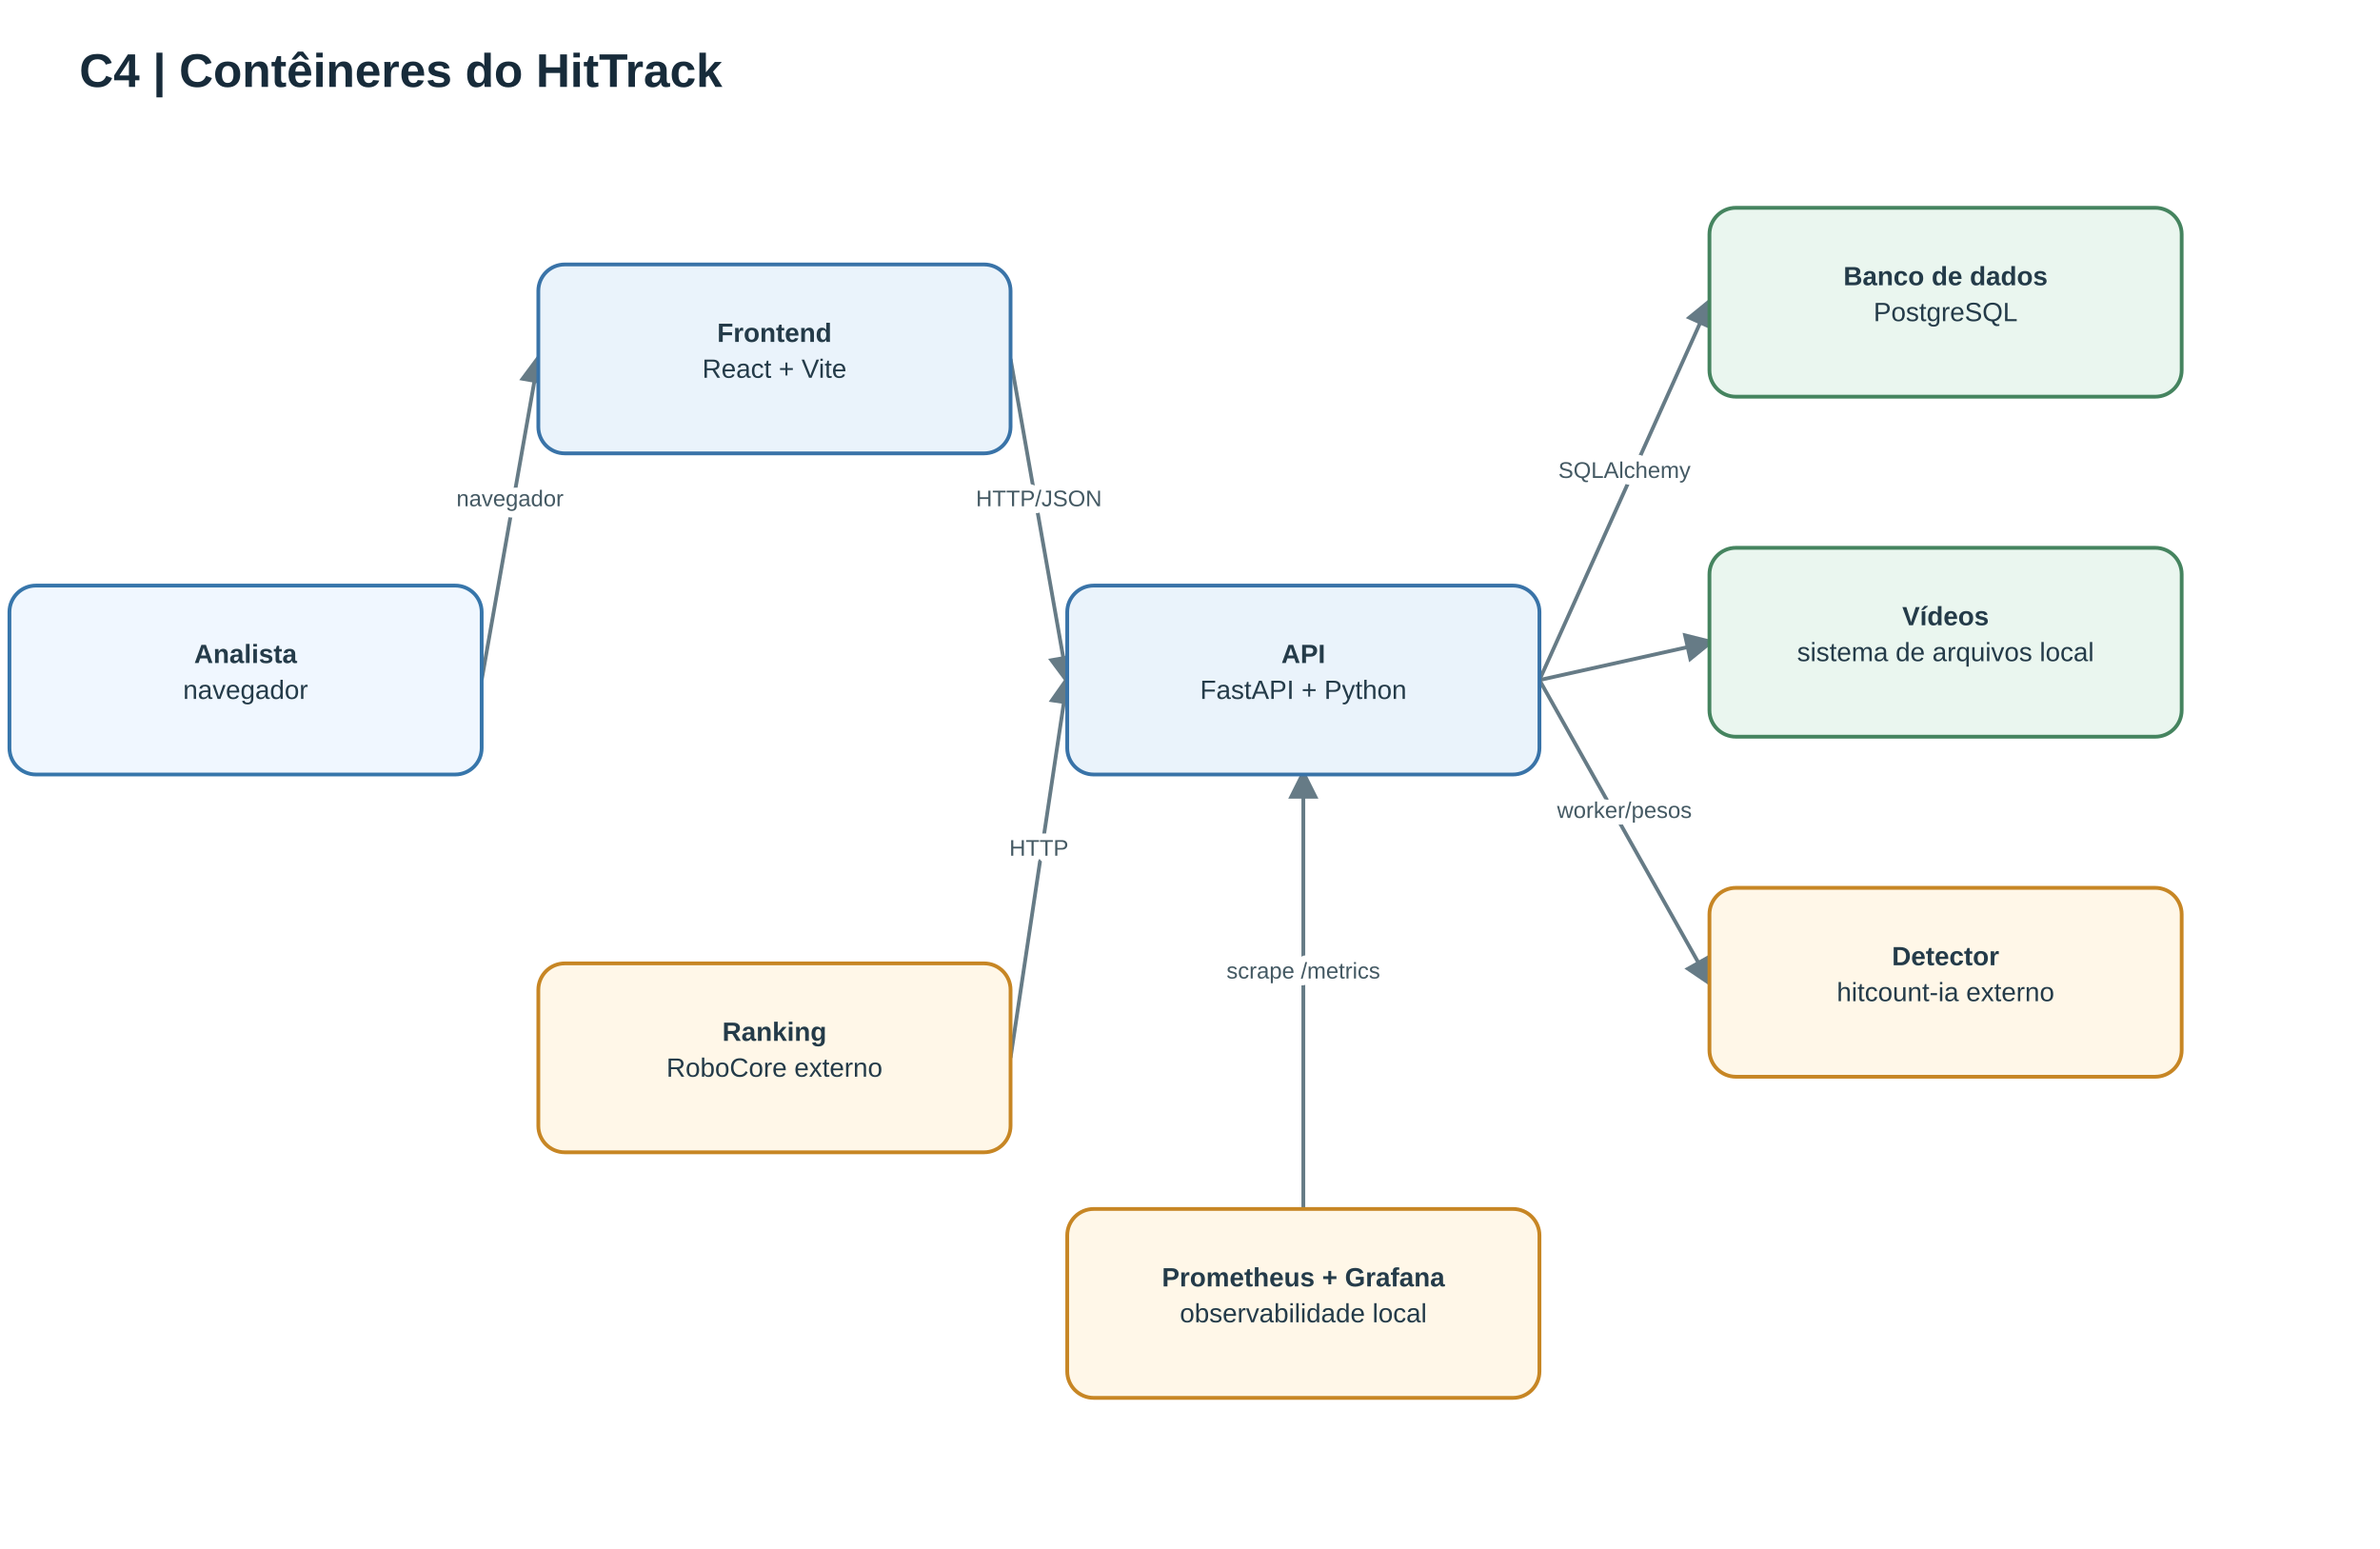
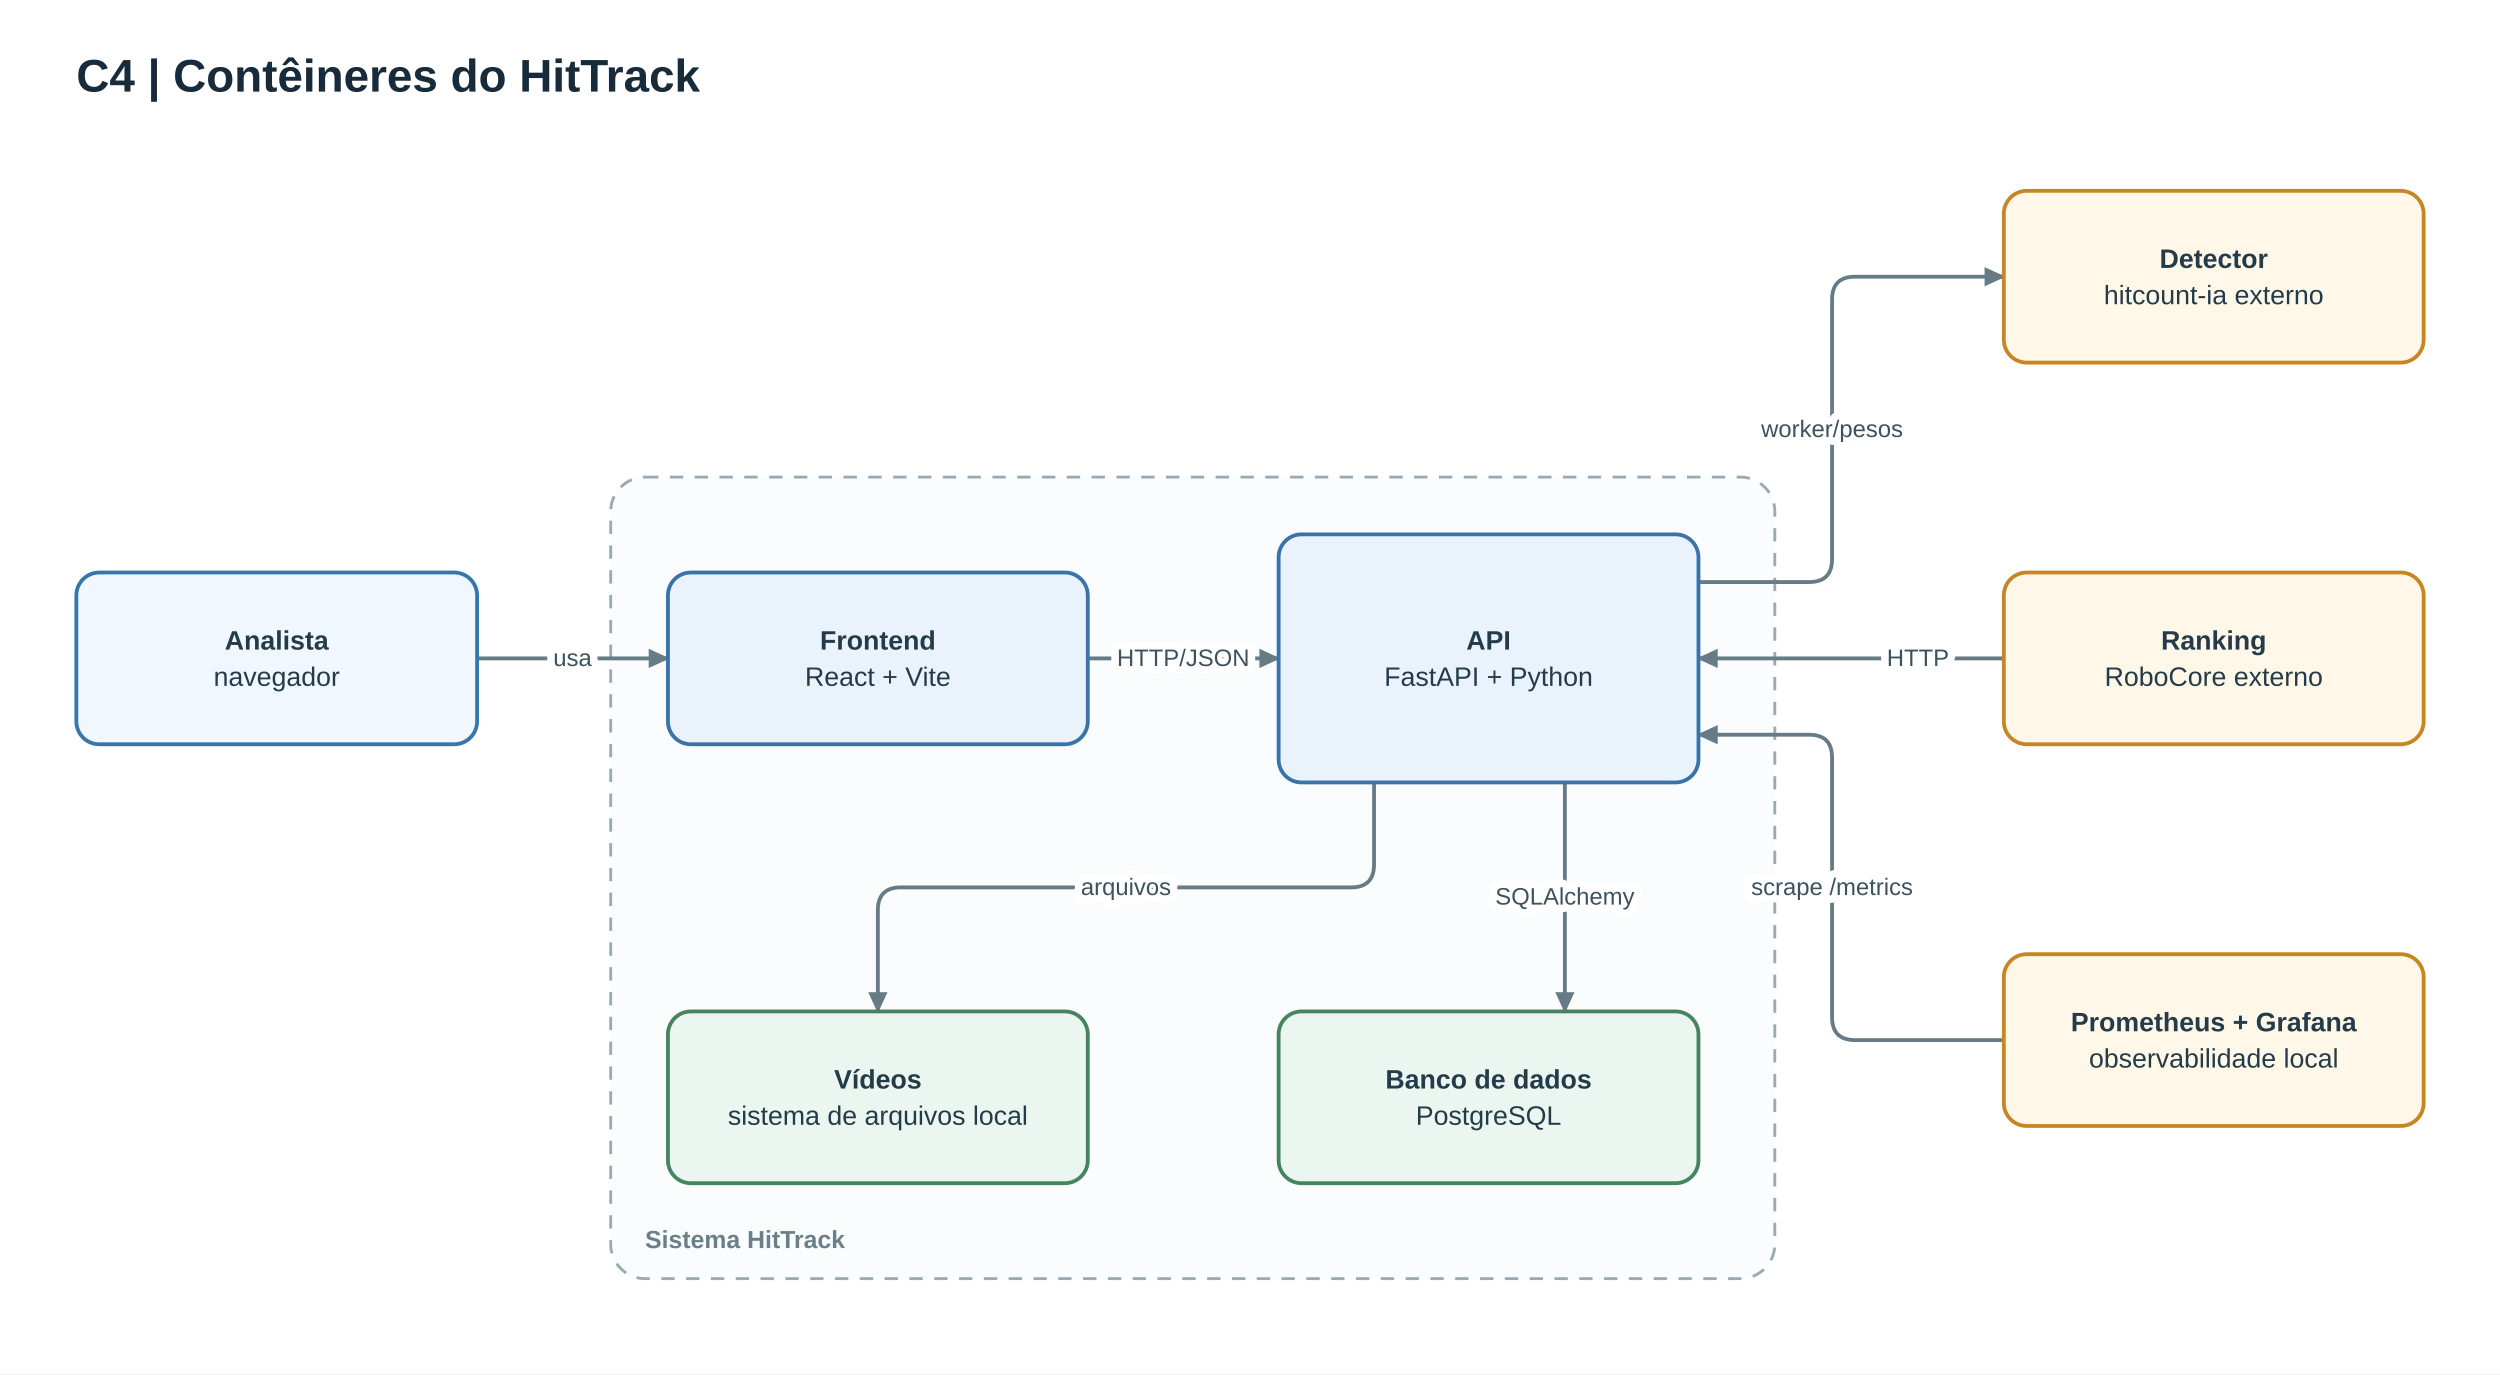
- <svg xmlns="http://www.w3.org/2000/svg" viewBox="0 0 1260 820" role="img" aria-labelledby="title desc">
+ <svg xmlns="http://www.w3.org/2000/svg" width="1310" height="720" viewBox="0 0 1310 720" role="img" aria-labelledby="title desc">
  <defs>
-     <marker id="arrow" viewBox="0 0 10 10" refX="8" refY="5" markerWidth="8" markerHeight="8" orient="auto-start-reverse">
-       <path d="M 0 0 L 10 5 L 0 10 z" fill="#667b86" />
+     <marker id="arrow" viewBox="0 0 12 12" refX="11" refY="6" markerWidth="11" markerHeight="11" markerUnits="userSpaceOnUse" orient="auto-start-reverse">
+       <path d="M 0 0.5 L 12 6 L 0 11.5 z" fill="#667b86" />
+     </marker>
+     <marker id="er-one" viewBox="0 0 20 20" refX="0" refY="10" markerWidth="20" markerHeight="20" markerUnits="userSpaceOnUse" orient="auto">
+       <path d="M 8 2 V 18 M 13 2 V 18" stroke="#667b86" stroke-width="2" fill="none" />
+     </marker>
+     <marker id="er-many" viewBox="0 0 20 20" refX="20" refY="10" markerWidth="20" markerHeight="20" markerUnits="userSpaceOnUse" orient="auto">
+       <path d="M 4 10 L 20 2 M 4 10 L 20 18 M 4 10 H 20 M 3 2 V 18" stroke="#667b86" stroke-width="2" fill="none" />
    </marker>
  </defs>
  <rect width="100%" height="100%" fill="#ffffff" />
-   <text x="42" y="46" font-family="Arial, sans-serif" font-size="25" font-weight="700" fill="#172b3a">C4 | Contêineres do HitTrack</text>
-   <path d="M 255 360 L 285 190" fill="none" stroke="#667b86" stroke-width="2" marker-end="url(#arrow)" />
-   <text x="270" y="268" text-anchor="middle" font-family="Arial, sans-serif" font-size="12" fill="#445963" paint-order="stroke" stroke="#ffffff" stroke-width="7" stroke-linejoin="round">navegador</text>
-   <path d="M 535 190 L 565 360" fill="none" stroke="#667b86" stroke-width="2" marker-end="url(#arrow)" />
-   <text x="550" y="268" text-anchor="middle" font-family="Arial, sans-serif" font-size="12" fill="#445963" paint-order="stroke" stroke="#ffffff" stroke-width="7" stroke-linejoin="round">HTTP/JSON</text>
-   <path d="M 815 360 L 905 160" fill="none" stroke="#667b86" stroke-width="2" marker-end="url(#arrow)" />
-   <text x="860" y="253" text-anchor="middle" font-family="Arial, sans-serif" font-size="12" fill="#445963" paint-order="stroke" stroke="#ffffff" stroke-width="7" stroke-linejoin="round">SQLAlchemy</text>
-   <path d="M 815 360 L 905 340" fill="none" stroke="#667b86" stroke-width="2" marker-end="url(#arrow)" />
-   <path d="M 815 360 L 905 520" fill="none" stroke="#667b86" stroke-width="2" marker-end="url(#arrow)" />
-   <text x="860" y="433" text-anchor="middle" font-family="Arial, sans-serif" font-size="12" fill="#445963" paint-order="stroke" stroke="#ffffff" stroke-width="7" stroke-linejoin="round">worker/pesos</text>
-   <path d="M 535 560 L 565 360" fill="none" stroke="#667b86" stroke-width="2" marker-end="url(#arrow)" />
-   <text x="550" y="453" text-anchor="middle" font-family="Arial, sans-serif" font-size="12" fill="#445963" paint-order="stroke" stroke="#ffffff" stroke-width="7" stroke-linejoin="round">HTTP</text>
-   <path d="M 690 640 L 690 410" fill="none" stroke="#667b86" stroke-width="2" marker-end="url(#arrow)" />
-   <text x="690" y="518" text-anchor="middle" font-family="Arial, sans-serif" font-size="12" fill="#445963" paint-order="stroke" stroke="#ffffff" stroke-width="7" stroke-linejoin="round">scrape /metrics</text>
-   <rect x="5" y="310" width="250" height="100" rx="14" fill="#f0f7ff" stroke="#3776ab" stroke-width="2" />
-   <text x="130" y="351" text-anchor="middle" font-family="Arial, sans-serif" font-size="14" font-weight="700" fill="#243b49">Analista</text>
-   <text x="130" y="370" text-anchor="middle" font-family="Arial, sans-serif" font-size="14" font-weight="400" fill="#243b49">navegador</text>
-   <rect x="285" y="140" width="250" height="100" rx="14" fill="#eaf3fb" stroke="#3973a8" stroke-width="2" />
-   <text x="410" y="181" text-anchor="middle" font-family="Arial, sans-serif" font-size="14" font-weight="700" fill="#243b49">Frontend</text>
-   <text x="410" y="200" text-anchor="middle" font-family="Arial, sans-serif" font-size="14" font-weight="400" fill="#243b49">React + Vite</text>
-   <rect x="565" y="310" width="250" height="100" rx="14" fill="#eaf3fb" stroke="#3973a8" stroke-width="2" />
-   <text x="690" y="351" text-anchor="middle" font-family="Arial, sans-serif" font-size="14" font-weight="700" fill="#243b49">API</text>
-   <text x="690" y="370" text-anchor="middle" font-family="Arial, sans-serif" font-size="14" font-weight="400" fill="#243b49">FastAPI + Python</text>
-   <rect x="905" y="110" width="250" height="100" rx="14" fill="#eaf6ef" stroke="#45845f" stroke-width="2" />
-   <text x="1030" y="151" text-anchor="middle" font-family="Arial, sans-serif" font-size="14" font-weight="700" fill="#243b49">Banco de dados</text>
-   <text x="1030" y="170" text-anchor="middle" font-family="Arial, sans-serif" font-size="14" font-weight="400" fill="#243b49">PostgreSQL</text>
-   <rect x="905" y="290" width="250" height="100" rx="14" fill="#eaf6ef" stroke="#45845f" stroke-width="2" />
-   <text x="1030" y="331" text-anchor="middle" font-family="Arial, sans-serif" font-size="14" font-weight="700" fill="#243b49">Vídeos</text>
-   <text x="1030" y="350" text-anchor="middle" font-family="Arial, sans-serif" font-size="14" font-weight="400" fill="#243b49">sistema de arquivos local</text>
-   <rect x="905" y="470" width="250" height="100" rx="14" fill="#fff7e8" stroke="#c78624" stroke-width="2" />
-   <text x="1030" y="511" text-anchor="middle" font-family="Arial, sans-serif" font-size="14" font-weight="700" fill="#243b49">Detector</text>
-   <text x="1030" y="530" text-anchor="middle" font-family="Arial, sans-serif" font-size="14" font-weight="400" fill="#243b49">hitcount-ia externo</text>
-   <rect x="285" y="510" width="250" height="100" rx="14" fill="#fff7e8" stroke="#c78624" stroke-width="2" />
-   <text x="410" y="551" text-anchor="middle" font-family="Arial, sans-serif" font-size="14" font-weight="700" fill="#243b49">Ranking</text>
-   <text x="410" y="570" text-anchor="middle" font-family="Arial, sans-serif" font-size="14" font-weight="400" fill="#243b49">RoboCore externo</text>
-   <rect x="565" y="640" width="250" height="100" rx="14" fill="#fff7e8" stroke="#c78624" stroke-width="2" />
-   <text x="690" y="681" text-anchor="middle" font-family="Arial, sans-serif" font-size="14" font-weight="700" fill="#243b49">Prometheus + Grafana</text>
-   <text x="690" y="700" text-anchor="middle" font-family="Arial, sans-serif" font-size="14" font-weight="400" fill="#243b49">observabilidade local</text>
+   <text x="40" y="48" font-family="Arial, Helvetica, sans-serif" font-size="24" font-weight="700" fill="#172b3a">C4 | Contêineres do HitTrack</text>
+   <rect x="320" y="250" width="610" height="420" rx="18" fill="#fafcfe" stroke="#9aaab4" stroke-width="1.5" stroke-dasharray="7 6" />
+   <text x="338" y="654" font-family="Arial, Helvetica, sans-serif" font-size="13" font-weight="700" fill="#6b7f8a">Sistema HitTrack</text>
+   <path d="M 250 345 L 350 345" fill="none" stroke="#667b86" stroke-width="2" stroke-linejoin="round" marker-end="url(#arrow)" />
+   <path d="M 570 345 L 670 345" fill="none" stroke="#667b86" stroke-width="2" stroke-linejoin="round" marker-end="url(#arrow)" />
+   <path d="M 820 410 L 820 530" fill="none" stroke="#667b86" stroke-width="2" stroke-linejoin="round" marker-end="url(#arrow)" />
+   <path d="M 720 410 L 720 453 Q 720 465 708 465 L 472 465 Q 460 465 460 477 L 460 530" fill="none" stroke="#667b86" stroke-width="2" stroke-linejoin="round" marker-end="url(#arrow)" />
+   <path d="M 890 305 L 948 305 Q 960 305 960 293 L 960 157 Q 960 145 972 145 L 1050 145" fill="none" stroke="#667b86" stroke-width="2" stroke-linejoin="round" marker-end="url(#arrow)" />
+   <path d="M 1050 345 L 890 345" fill="none" stroke="#667b86" stroke-width="2" stroke-linejoin="round" marker-end="url(#arrow)" />
+   <path d="M 1050 545 L 972 545 Q 960 545 960 533 L 960 397 Q 960 385 948 385 L 890 385" fill="none" stroke="#667b86" stroke-width="2" stroke-linejoin="round" marker-end="url(#arrow)" />
+   <rect x="40" y="300" width="210" height="90" rx="12" fill="#f0f7ff" stroke="#3776ab" stroke-width="2" />
+   <text x="145.0" y="340.4" text-anchor="middle" font-family="Arial, Helvetica, sans-serif" font-size="14" font-weight="700" fill="#243b49">Analista</text>
+   <text x="145.0" y="359.4" text-anchor="middle" font-family="Arial, Helvetica, sans-serif" font-size="14" font-weight="400" fill="#243b49">navegador</text>
+   <rect x="350" y="300" width="220" height="90" rx="12" fill="#eaf3fb" stroke="#3973a8" stroke-width="2" />
+   <text x="460.0" y="340.4" text-anchor="middle" font-family="Arial, Helvetica, sans-serif" font-size="14" font-weight="700" fill="#243b49">Frontend</text>
+   <text x="460.0" y="359.4" text-anchor="middle" font-family="Arial, Helvetica, sans-serif" font-size="14" font-weight="400" fill="#243b49">React + Vite</text>
+   <rect x="670" y="280" width="220" height="130" rx="12" fill="#eaf3fb" stroke="#3973a8" stroke-width="2" />
+   <text x="780.0" y="340.4" text-anchor="middle" font-family="Arial, Helvetica, sans-serif" font-size="14" font-weight="700" fill="#243b49">API</text>
+   <text x="780.0" y="359.4" text-anchor="middle" font-family="Arial, Helvetica, sans-serif" font-size="14" font-weight="400" fill="#243b49">FastAPI + Python</text>
+   <rect x="670" y="530" width="220" height="90" rx="12" fill="#eaf6ef" stroke="#45845f" stroke-width="2" />
+   <text x="780.0" y="570.4" text-anchor="middle" font-family="Arial, Helvetica, sans-serif" font-size="14" font-weight="700" fill="#243b49">Banco de dados</text>
+   <text x="780.0" y="589.4" text-anchor="middle" font-family="Arial, Helvetica, sans-serif" font-size="14" font-weight="400" fill="#243b49">PostgreSQL</text>
+   <rect x="350" y="530" width="220" height="90" rx="12" fill="#eaf6ef" stroke="#45845f" stroke-width="2" />
+   <text x="460.0" y="570.4" text-anchor="middle" font-family="Arial, Helvetica, sans-serif" font-size="14" font-weight="700" fill="#243b49">Vídeos</text>
+   <text x="460.0" y="589.4" text-anchor="middle" font-family="Arial, Helvetica, sans-serif" font-size="14" font-weight="400" fill="#243b49">sistema de arquivos local</text>
+   <rect x="1050" y="100" width="220" height="90" rx="12" fill="#fff7e8" stroke="#c78624" stroke-width="2" />
+   <text x="1160.0" y="140.4" text-anchor="middle" font-family="Arial, Helvetica, sans-serif" font-size="14" font-weight="700" fill="#243b49">Detector</text>
+   <text x="1160.0" y="159.4" text-anchor="middle" font-family="Arial, Helvetica, sans-serif" font-size="14" font-weight="400" fill="#243b49">hitcount-ia externo</text>
+   <rect x="1050" y="300" width="220" height="90" rx="12" fill="#fff7e8" stroke="#c78624" stroke-width="2" />
+   <text x="1160.0" y="340.4" text-anchor="middle" font-family="Arial, Helvetica, sans-serif" font-size="14" font-weight="700" fill="#243b49">Ranking</text>
+   <text x="1160.0" y="359.4" text-anchor="middle" font-family="Arial, Helvetica, sans-serif" font-size="14" font-weight="400" fill="#243b49">RoboCore externo</text>
+   <rect x="1050" y="500" width="220" height="90" rx="12" fill="#fff7e8" stroke="#c78624" stroke-width="2" />
+   <text x="1160.0" y="540.4" text-anchor="middle" font-family="Arial, Helvetica, sans-serif" font-size="14" font-weight="700" fill="#243b49">Prometheus + Grafana</text>
+   <text x="1160.0" y="559.4" text-anchor="middle" font-family="Arial, Helvetica, sans-serif" font-size="14" font-weight="400" fill="#243b49">observabilidade local</text>
+   <text x="300.0" y="349.0" text-anchor="middle" font-family="Arial, Helvetica, sans-serif" font-size="12.5" fill="#3d525d" paint-order="stroke" stroke="#ffffff" stroke-width="8" stroke-linejoin="round">usa</text>
+   <text x="620.0" y="349.0" text-anchor="middle" font-family="Arial, Helvetica, sans-serif" font-size="12.5" fill="#3d525d" paint-order="stroke" stroke="#ffffff" stroke-width="8" stroke-linejoin="round">HTTP/JSON</text>
+   <text x="820.0" y="474.0" text-anchor="middle" font-family="Arial, Helvetica, sans-serif" font-size="12.5" fill="#3d525d" paint-order="stroke" stroke="#ffffff" stroke-width="8" stroke-linejoin="round">SQLAlchemy</text>
+   <text x="590.0" y="469.0" text-anchor="middle" font-family="Arial, Helvetica, sans-serif" font-size="12.5" fill="#3d525d" paint-order="stroke" stroke="#ffffff" stroke-width="8" stroke-linejoin="round">arquivos</text>
+   <text x="960.0" y="229.0" text-anchor="middle" font-family="Arial, Helvetica, sans-serif" font-size="12.5" fill="#3d525d" paint-order="stroke" stroke="#ffffff" stroke-width="8" stroke-linejoin="round">worker/pesos</text>
+   <text x="1005" y="349" text-anchor="middle" font-family="Arial, Helvetica, sans-serif" font-size="12.5" fill="#3d525d" paint-order="stroke" stroke="#ffffff" stroke-width="8" stroke-linejoin="round">HTTP</text>
+   <text x="960.0" y="469.0" text-anchor="middle" font-family="Arial, Helvetica, sans-serif" font-size="12.5" fill="#3d525d" paint-order="stroke" stroke="#ffffff" stroke-width="8" stroke-linejoin="round">scrape /metrics</text>
</svg>
